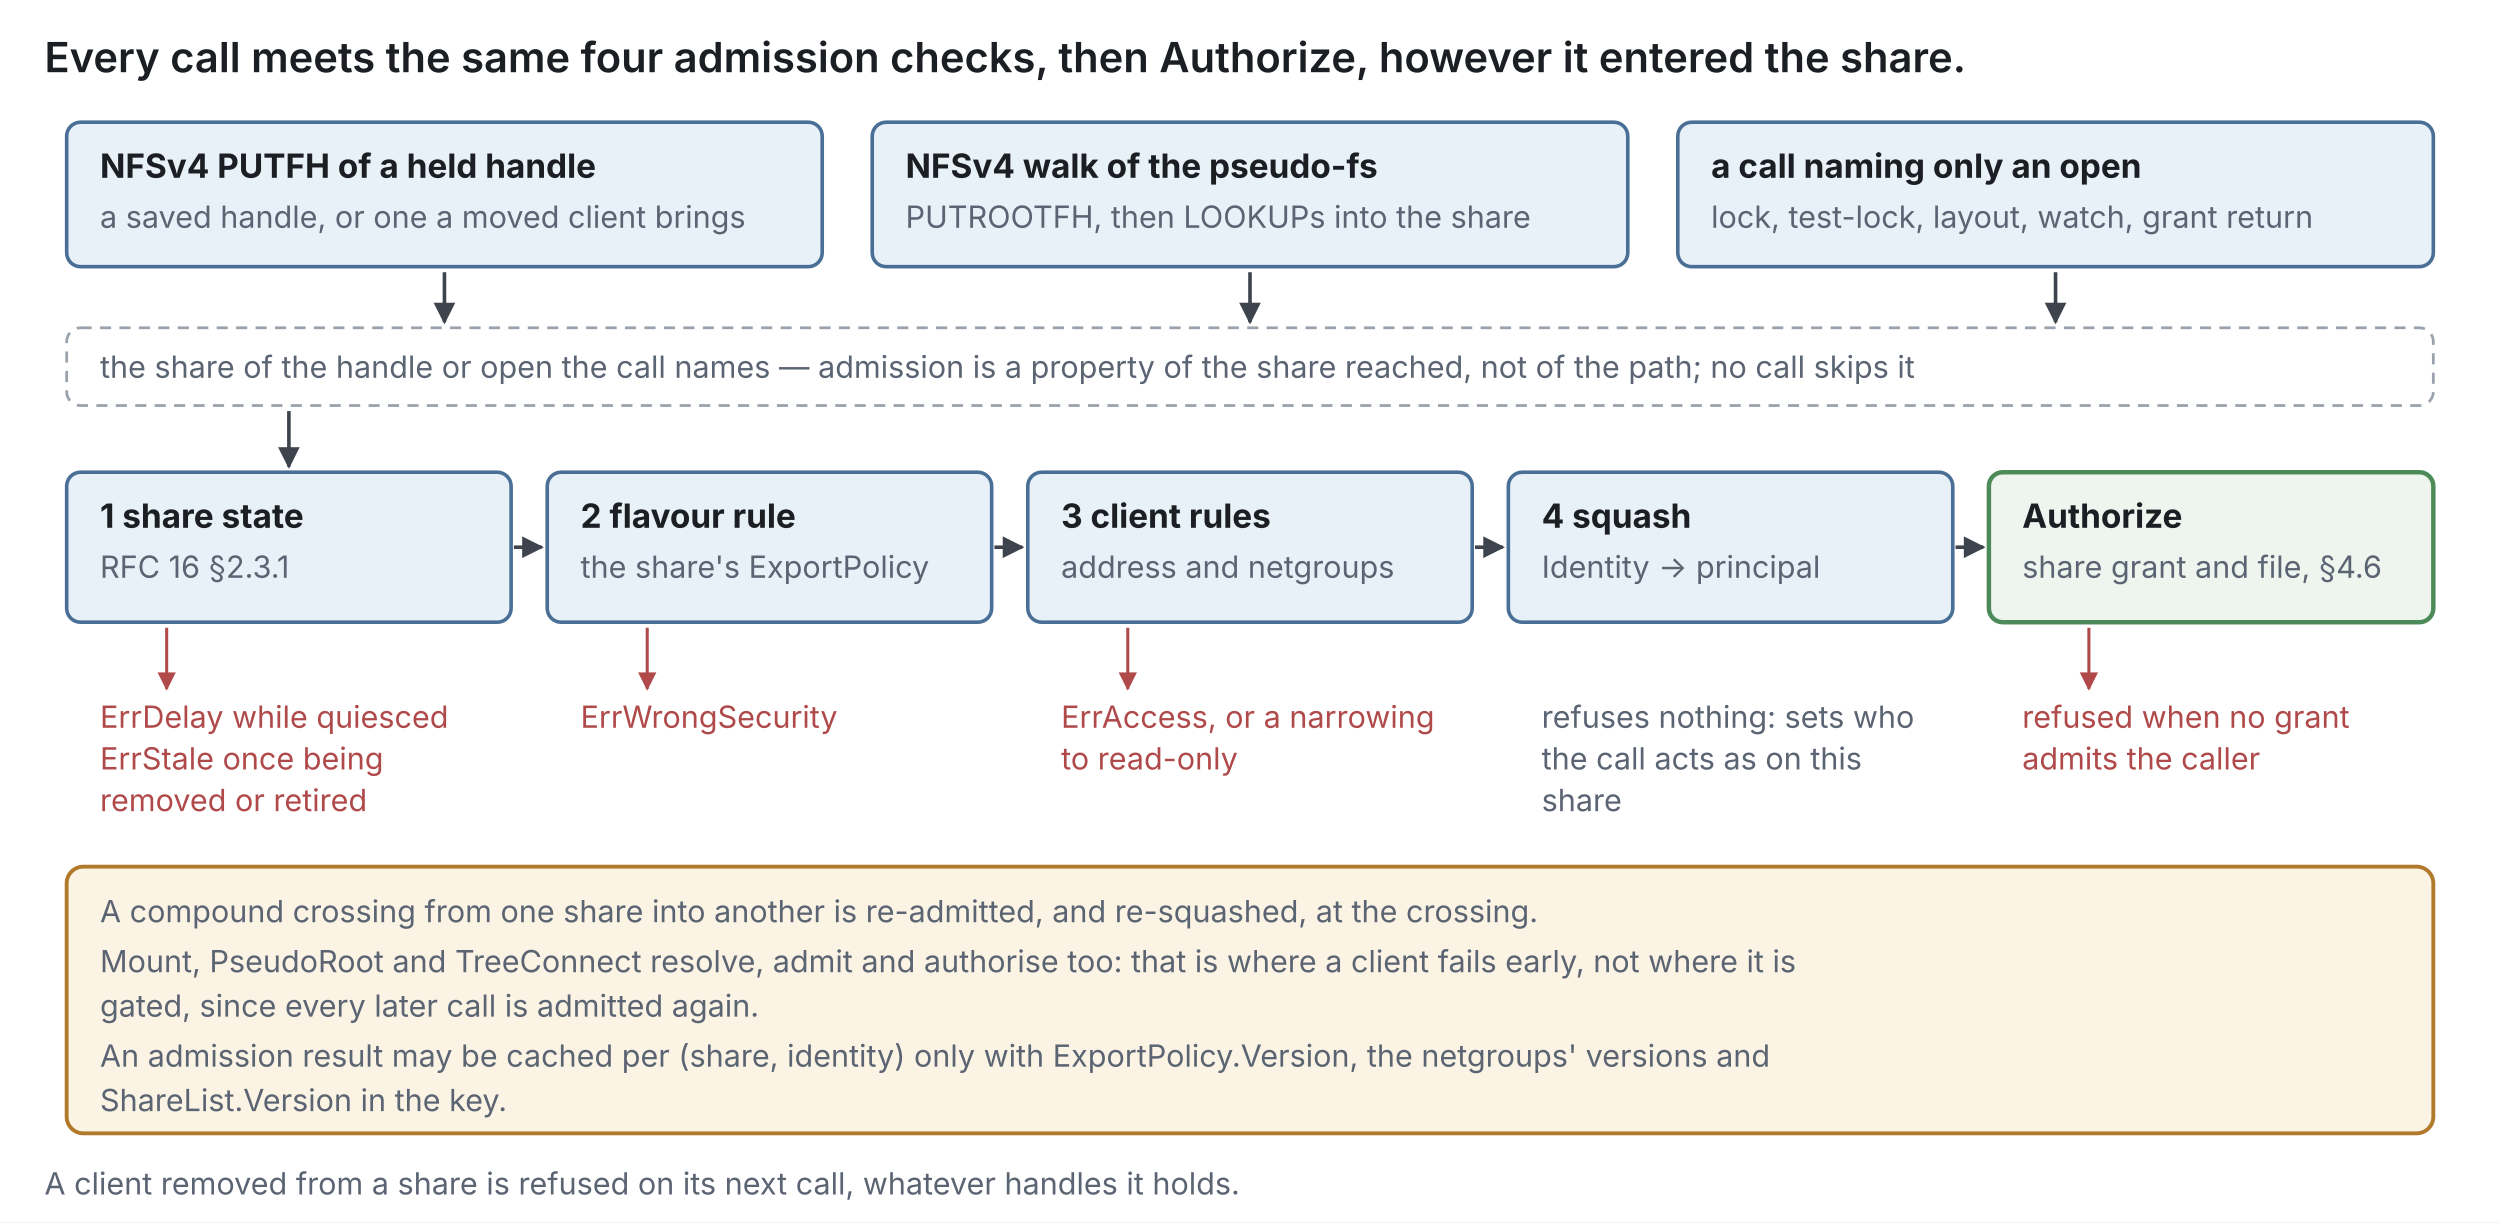
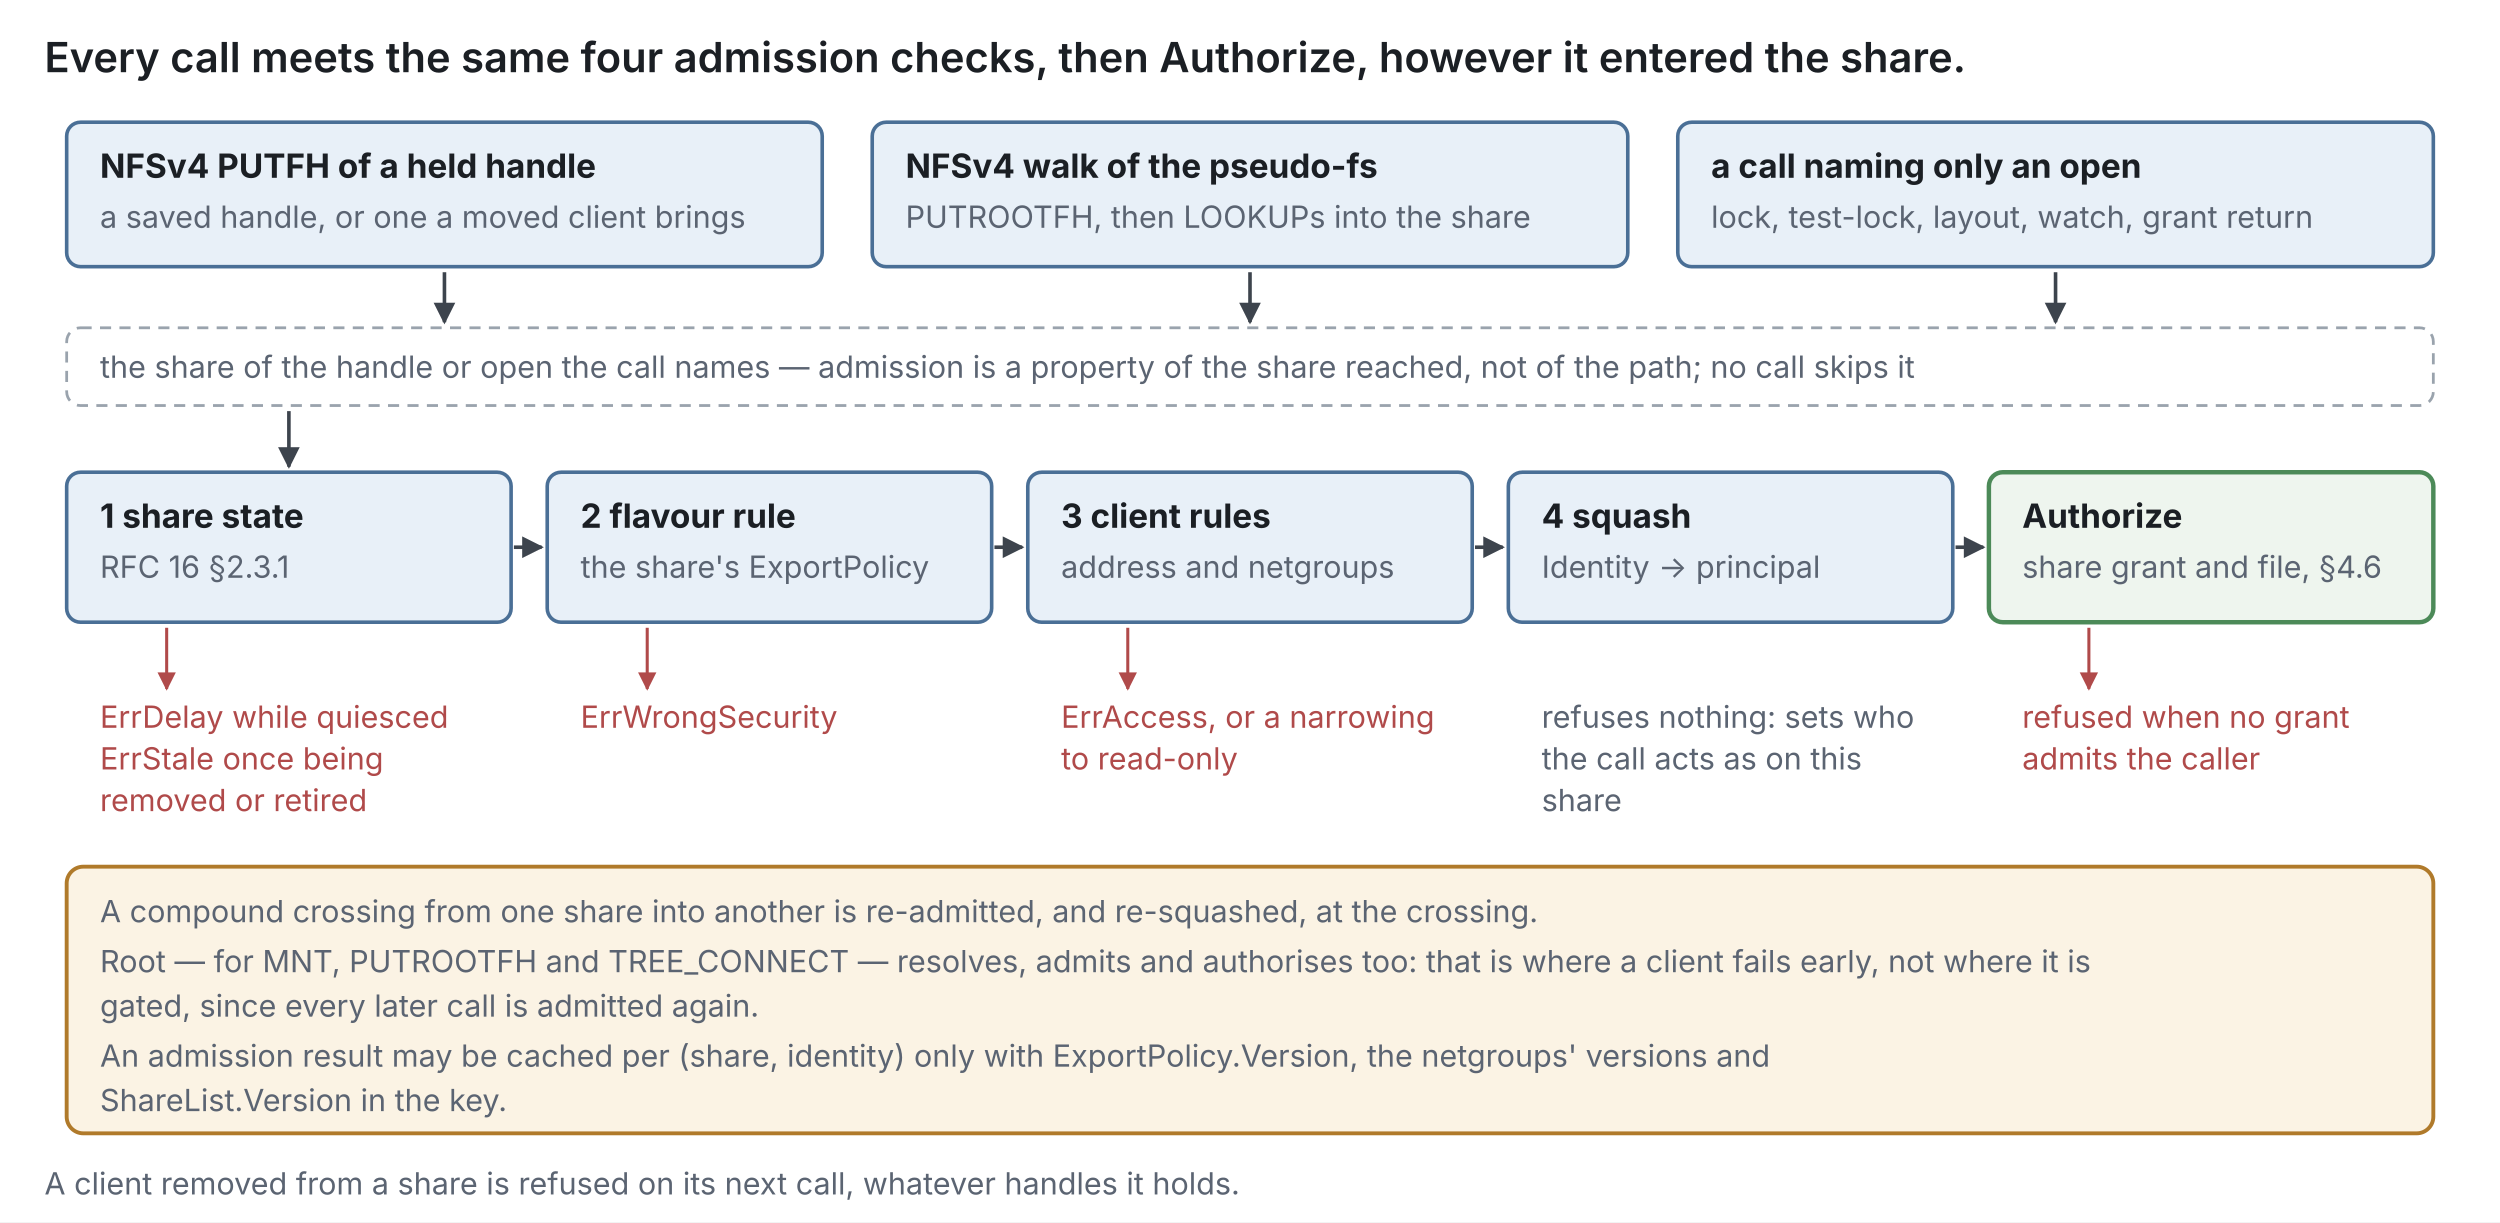
<svg xmlns="http://www.w3.org/2000/svg" viewBox="0 0 900 440" width="900" height="440" font-family="system-ui,-apple-system,Segoe UI,sans-serif">
  <defs>
    <marker id="a" viewBox="0 0 10 10" refX="9" refY="5" markerWidth="6" markerHeight="6" orient="auto-start-reverse">
      <path d="M0,0 L10,5 L0,10 z" fill="#3d444d" />
    </marker>
    <marker id="r" viewBox="0 0 10 10" refX="9" refY="5" markerWidth="6" markerHeight="6" orient="auto-start-reverse">
      <path d="M0,0 L10,5 L0,10 z" fill="#b04a4a" />
    </marker>
    <marker id="g" viewBox="0 0 10 10" refX="9" refY="5" markerWidth="6" markerHeight="6" orient="auto-start-reverse">
      <path d="M0,0 L10,5 L0,10 z" fill="#4c8a58" />
    </marker>
    <style>
      .t{font-size:15px;font-weight:600;fill:#1b1f24}.h{font-size:12px;font-weight:700;fill:#1b1f24}
      .s{font-size:11px;fill:#5b6472}.e{font-size:11px;fill:#b04a4a}.ok{font-size:11px;font-weight:600;fill:#4c8a58}
      .no{font-size:12px;font-weight:700;fill:#b04a4a}
      .m{font-family:ui-monospace,SFMono-Regular,Menlo,monospace;font-size:11px;font-weight:600;fill:#1b1f24}
      .pr{fill:#e8f0f8;stroke:#4a6f96;stroke-width:1.3}
      .sv{fill:#eef5ee;stroke:#4c8a58;stroke-width:1.6}
      .st{fill:#eceff2;stroke:#5b6472;stroke-width:1.4}
      .dr{fill:#fbf3e4;stroke:#b07a2a;stroke-width:1.4}
      .bad{fill:#f8eaea;stroke:#b04a4a;stroke-width:1.3}
      .ln{stroke:#3d444d;stroke-width:1.3;fill:none;marker-end:url(#a)}
      .gl{stroke:#4c8a58;stroke-width:1.8;fill:none;marker-end:url(#g)}
      .ex{stroke:#b04a4a;stroke-width:1.1;fill:none;marker-end:url(#r)}
      .cb{stroke:#3d444d;stroke-width:1.2;fill:none;stroke-dasharray:5 3;marker-end:url(#a)}
      .life{stroke:#9aa3ad;stroke-width:1;stroke-dasharray:3 3}
      .zone{fill:none;stroke:#9aa3ad;stroke-width:1;stroke-dasharray:4 3}
    </style>
  </defs>
  <rect width="900" height="440" fill="#ffffff" />
  <text x="16" y="26" class="t">Every call meets the same four admission checks, then Authorize, however it entered the share.</text>
  <rect x="24" y="44" width="272" height="52" rx="5" class="pr" />
  <text x="36" y="64" class="h">NFSv4 PUTFH of a held handle</text>
  <text x="36" y="82" class="s">a saved handle, or one a moved client brings</text>
  <rect x="314" y="44" width="272" height="52" rx="5" class="pr" />
  <text x="326" y="64" class="h">NFSv4 walk of the pseudo-fs</text>
  <text x="326" y="82" class="s">PUTROOTFH, then LOOKUPs into the share</text>
  <rect x="604" y="44" width="272" height="52" rx="5" class="pr" />
  <text x="616" y="64" class="h">a call naming only an open</text>
  <text x="616" y="82" class="s">lock, test-lock, layout, watch, grant return</text>
  <path d="M160,98 L160,116" class="ln" />
  <path d="M450,98 L450,116" class="ln" />
  <path d="M740,98 L740,116" class="ln" />
  <rect x="24" y="118" width="852" height="28" rx="5" class="zone" />
  <text x="36" y="136" class="s">the share of the handle or open the call names — admission is a property of the share reached, not of the path; no call skips it</text>
  <path d="M104,148 L104,168" class="ln" />
  <rect x="24" y="170" width="160" height="54" rx="5" class="pr" />
  <text x="36" y="190" class="h">1 share state</text>
  <text x="36" y="208" class="s">RFC 16 §2.3.1</text>
  <rect x="197" y="170" width="160" height="54" rx="5" class="pr" />
  <text x="209" y="190" class="h">2 flavour rule</text>
  <text x="209" y="208" class="s">the share's ExportPolicy</text>
  <rect x="370" y="170" width="160" height="54" rx="5" class="pr" />
  <text x="382" y="190" class="h">3 client rules</text>
  <text x="382" y="208" class="s">address and netgroups</text>
  <rect x="543" y="170" width="160" height="54" rx="5" class="pr" />
  <text x="555" y="190" class="h">4 squash</text>
  <text x="555" y="208" class="s">Identity → principal</text>
  <rect x="716" y="170" width="160" height="54" rx="5" class="sv" />
  <text x="728" y="190" class="h">Authorize</text>
  <text x="728" y="208" class="s">share grant and file, §4.6</text>
  <path d="M185,197 L195,197" class="ln" />
  <path d="M358,197 L368,197" class="ln" />
  <path d="M531,197 L541,197" class="ln" />
  <path d="M704,197 L714,197" class="ln" />
  <path d="M60,226 L60,248" class="ex" />
  <text x="36" y="262" class="e">ErrDelay while quiesced</text>
  <text x="36" y="277" class="e">ErrStale once being</text>
  <text x="36" y="292" class="e">removed or retired</text>
  <path d="M233,226 L233,248" class="ex" />
  <text x="209" y="262" class="e">ErrWrongSecurity</text>
  <path d="M406,226 L406,248" class="ex" />
  <text x="382" y="262" class="e">ErrAccess, or a narrowing</text>
  <text x="382" y="277" class="e">to read-only</text>
  <text x="555" y="262" class="s">refuses nothing: sets who</text>
  <text x="555" y="277" class="s">the call acts as on this</text>
  <text x="555" y="292" class="s">share</text>
  <path d="M752,226 L752,248" class="ex" />
  <text x="728" y="262" class="e">refused when no grant</text>
  <text x="728" y="277" class="e">admits the caller</text>
  <rect x="24" y="312" width="852" height="96" rx="6" class="dr" />
  <text x="36" y="332" class="s">A compound crossing from one share into another is re-admitted, and re-squashed, at the crossing.</text>
-   <text x="36" y="350" class="s">Mount, PseudoRoot and TreeConnect resolve, admit and authorise too: that is where a client fails early, not where it is</text>
+   <text x="36" y="350" class="s">Root — for MNT, PUTROOTFH and TREE_CONNECT — resolves, admits and authorises too: that is where a client fails early, not where it is</text>
  <text x="36" y="366" class="s">gated, since every later call is admitted again.</text>
  <text x="36" y="384" class="s">An admission result may be cached per (share, identity) only with ExportPolicy.Version, the netgroups' versions and</text>
  <text x="36" y="400" class="s">ShareList.Version in the key.</text>
  <text x="16" y="430" class="s">A client removed from a share is refused on its next call, whatever handles it holds.</text>
</svg>
